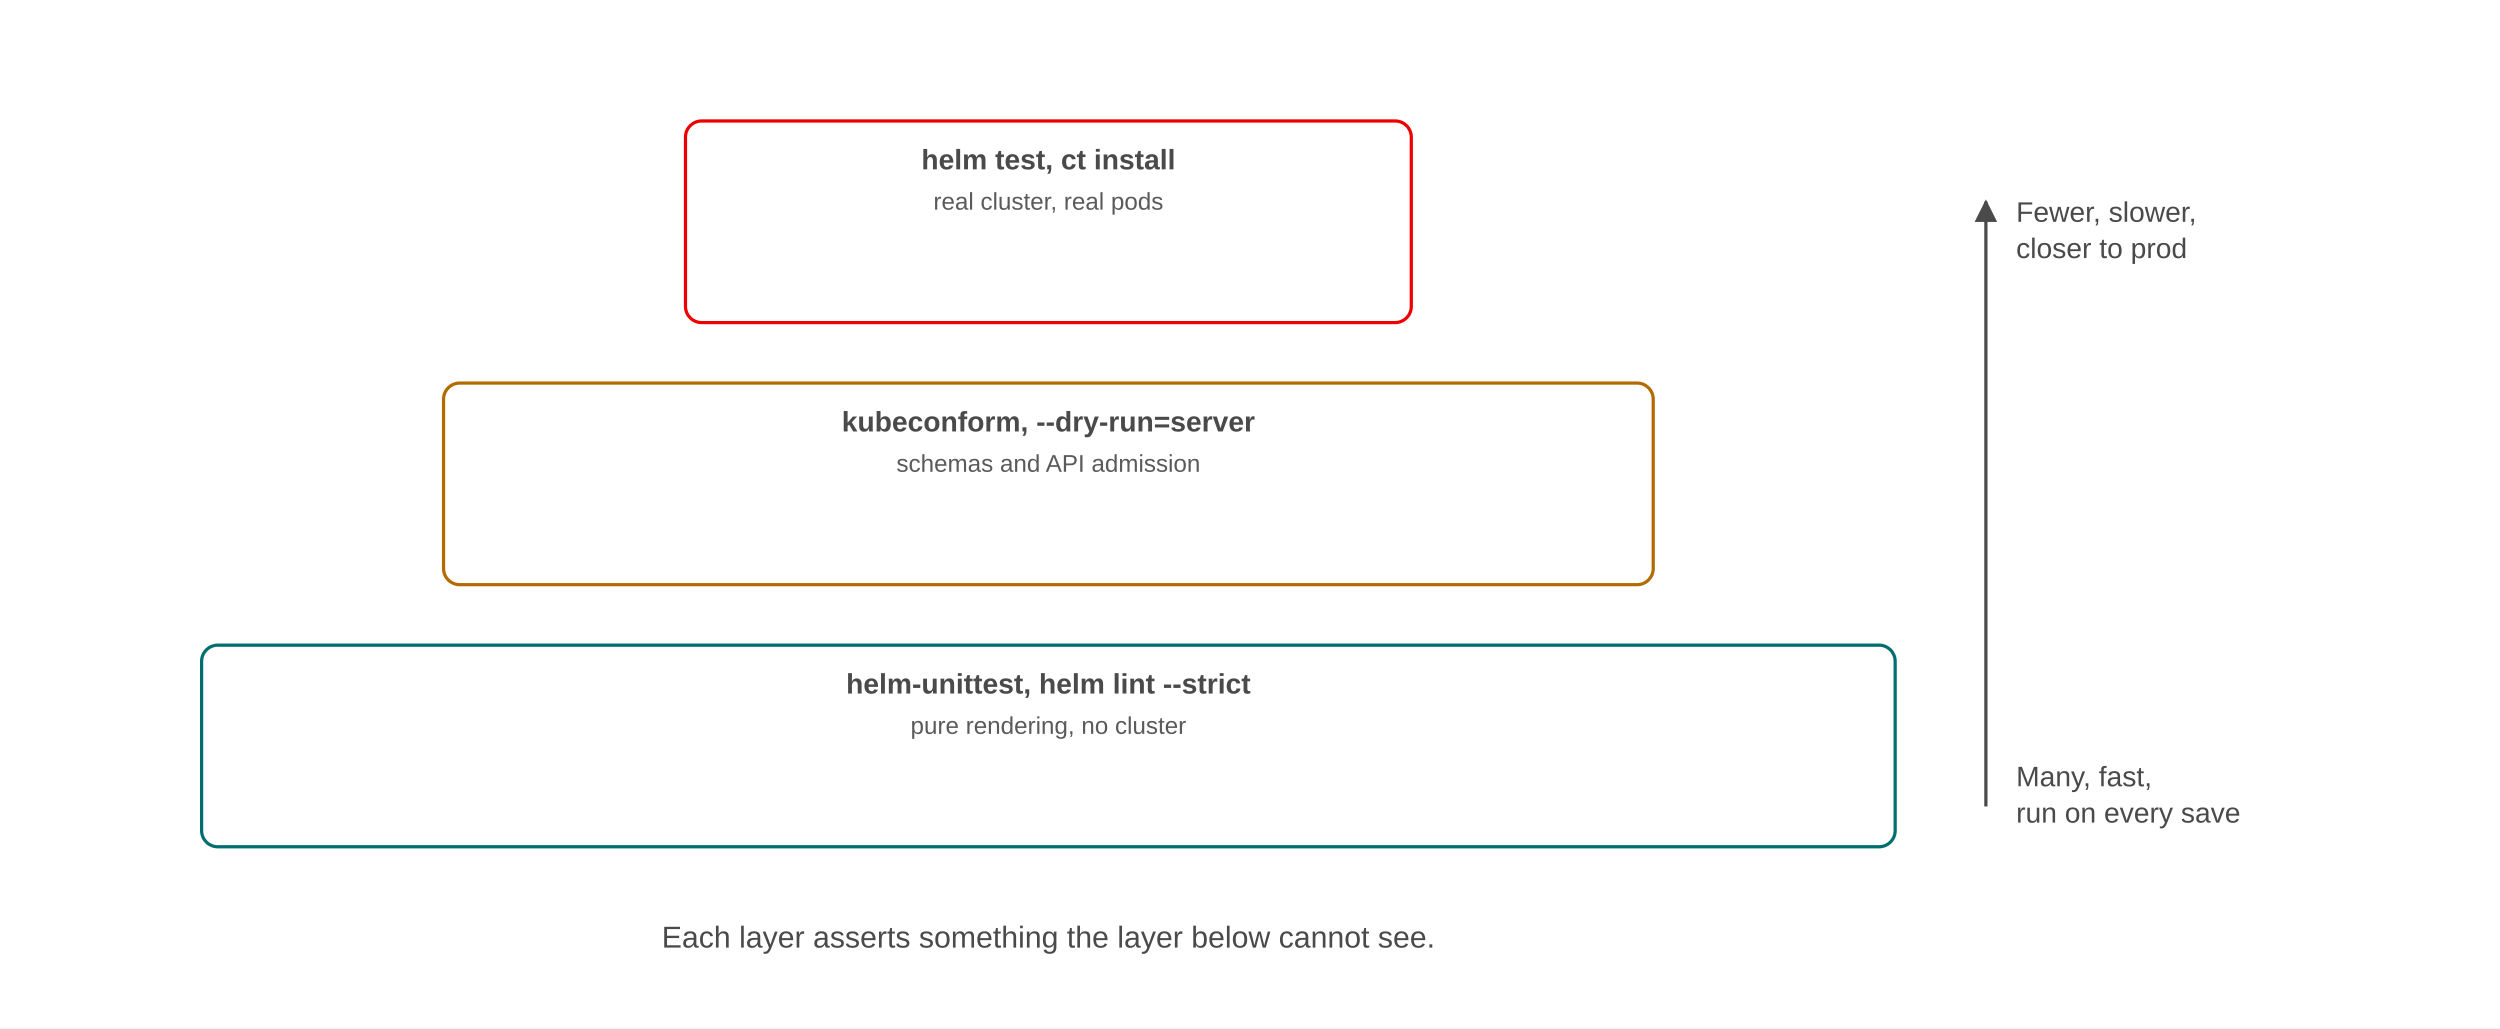
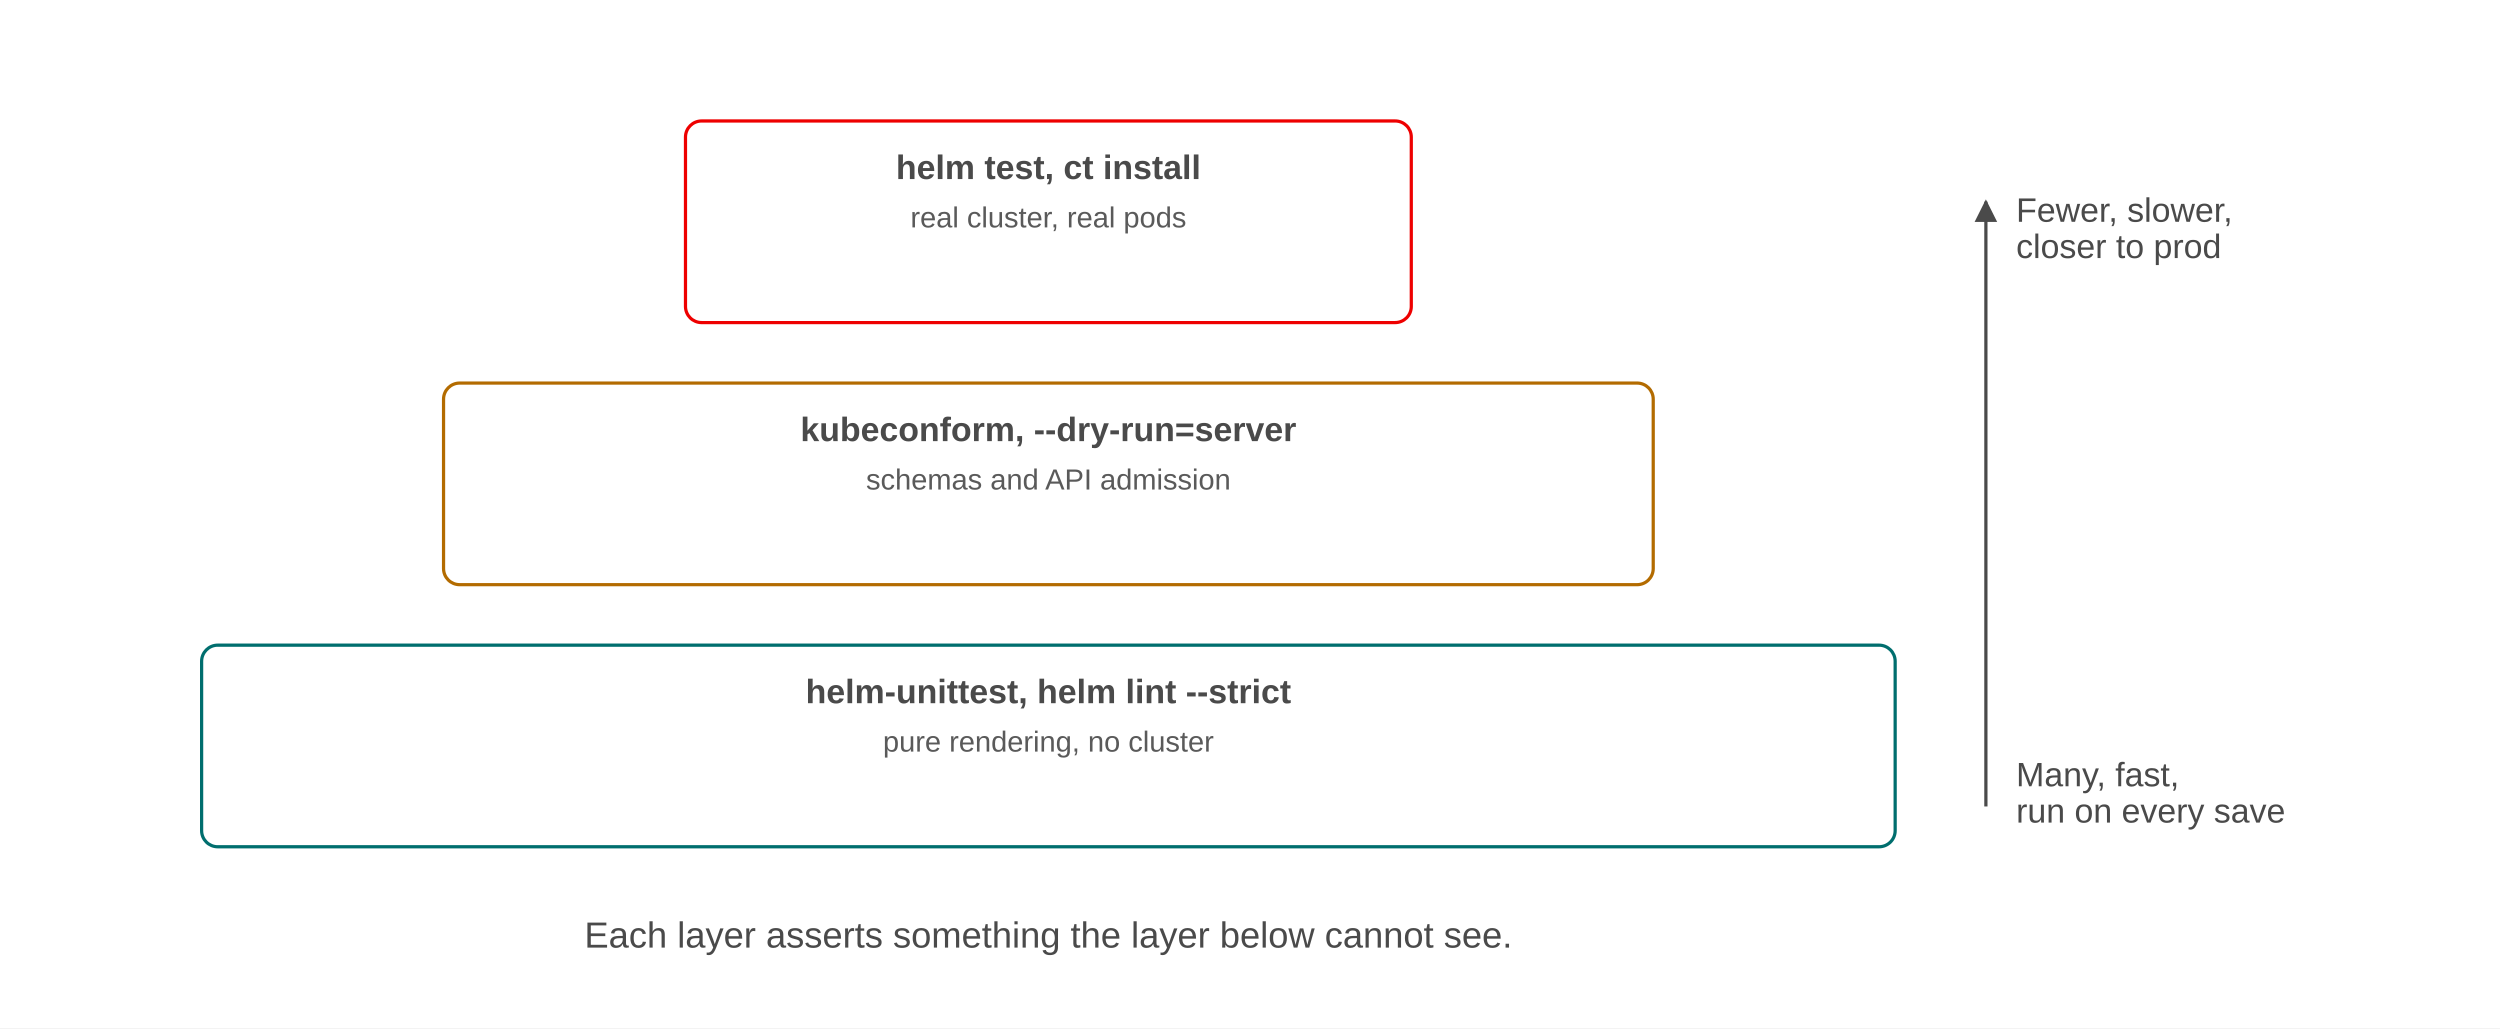
<svg xmlns="http://www.w3.org/2000/svg" viewBox="0 0 1240 510" width="1240" height="510">
  <defs>
    <marker id="_arrow_neutral_0" viewBox="0 0 10 10" refX="9" refY="5" markerWidth="7" markerHeight="7" orient="auto-start-reverse">
      <path d="M 0 0 L 10 5 L 0 10 z" fill="#4A4A4A" />
    </marker>
  </defs>
  <rect x="0" y="0" width="1240" height="510" fill="#FFFFFF" />
  <rect x="340.0" y="60" width="360" height="100" rx="8" ry="8" fill="#FFFFFF" stroke="#EE0000" stroke-width="1.6" />
-   <text x="520.0" y="84" font-family="Overpass, Red Hat Text, Arial, sans-serif" font-size="14" font-weight="600" fill="#4A4A4A" text-anchor="middle">helm test, ct install</text>
-   <text x="520.0" y="104" font-family="Red Hat Text, Arial, sans-serif" font-size="12" fill="#5A5A5A" text-anchor="middle">real cluster, real pods</text>
+   <text x="520.0" y="88.8" font-family="Overpass, Red Hat Text, Arial, sans-serif" font-size="16.8" font-weight="600" fill="#4A4A4A" text-anchor="middle">helm test, ct install</text>
+   <text x="520.0" y="112.8" font-family="Red Hat Text, Arial, sans-serif" font-size="14.4" fill="#5A5A5A" text-anchor="middle">real cluster, real pods</text>
  <rect x="220.0" y="190" width="600" height="100" rx="8" ry="8" fill="#FFFFFF" stroke="#B36B00" stroke-width="1.6" />
-   <text x="520.0" y="214" font-family="Overpass, Red Hat Text, Arial, sans-serif" font-size="14" font-weight="600" fill="#4A4A4A" text-anchor="middle">kubeconform, --dry-run=server</text>
-   <text x="520.0" y="234" font-family="Red Hat Text, Arial, sans-serif" font-size="12" fill="#5A5A5A" text-anchor="middle">schemas and API admission</text>
+   <text x="520.0" y="218.8" font-family="Overpass, Red Hat Text, Arial, sans-serif" font-size="16.8" font-weight="600" fill="#4A4A4A" text-anchor="middle">kubeconform, --dry-run=server</text>
+   <text x="520.0" y="242.8" font-family="Red Hat Text, Arial, sans-serif" font-size="14.4" fill="#5A5A5A" text-anchor="middle">schemas and API admission</text>
  <rect x="100.0" y="320" width="840" height="100" rx="8" ry="8" fill="#FFFFFF" stroke="#006E6E" stroke-width="1.6" />
-   <text x="520.0" y="344" font-family="Overpass, Red Hat Text, Arial, sans-serif" font-size="14" font-weight="600" fill="#4A4A4A" text-anchor="middle">helm-unittest, helm lint --strict</text>
-   <text x="520.0" y="364" font-family="Red Hat Text, Arial, sans-serif" font-size="12" fill="#5A5A5A" text-anchor="middle">pure rendering, no cluster</text>
+   <text x="520.0" y="348.8" font-family="Overpass, Red Hat Text, Arial, sans-serif" font-size="16.8" font-weight="600" fill="#4A4A4A" text-anchor="middle">helm-unittest, helm lint --strict</text>
+   <text x="520.0" y="372.8" font-family="Red Hat Text, Arial, sans-serif" font-size="14.4" fill="#5A5A5A" text-anchor="middle">pure rendering, no cluster</text>
  <line x1="985" y1="400" x2="985" y2="100" stroke="#4A4A4A" stroke-width="1.6" marker-end="url(#_arrow_neutral_0)" />
-   <text x="1000" y="110" font-family="Overpass, Red Hat Text, Arial, sans-serif" font-size="14" font-weight="normal" fill="#4A4A4A" text-anchor="start">Fewer, slower,</text>
-   <text x="1000" y="128" font-family="Overpass, Red Hat Text, Arial, sans-serif" font-size="14" font-weight="normal" fill="#4A4A4A" text-anchor="start">closer to prod</text>
-   <text x="1000" y="390" font-family="Overpass, Red Hat Text, Arial, sans-serif" font-size="14" font-weight="normal" fill="#4A4A4A" text-anchor="start">Many, fast,</text>
-   <text x="1000" y="408" font-family="Overpass, Red Hat Text, Arial, sans-serif" font-size="14" font-weight="normal" fill="#4A4A4A" text-anchor="start">run on every save</text>
-   <text x="520" y="470" font-family="Overpass, Red Hat Text, Arial, sans-serif" font-size="15" font-weight="normal" fill="#4A4A4A" text-anchor="middle">Each layer asserts something the layer below cannot see.</text>
+   <text x="1000" y="110" font-family="Overpass, Red Hat Text, Arial, sans-serif" font-size="16.8" font-weight="normal" fill="#4A4A4A" text-anchor="start">Fewer, slower,</text>
+   <text x="1000" y="128" font-family="Overpass, Red Hat Text, Arial, sans-serif" font-size="16.8" font-weight="normal" fill="#4A4A4A" text-anchor="start">closer to prod</text>
+   <text x="1000" y="390" font-family="Overpass, Red Hat Text, Arial, sans-serif" font-size="16.8" font-weight="normal" fill="#4A4A4A" text-anchor="start">Many, fast,</text>
+   <text x="1000" y="408" font-family="Overpass, Red Hat Text, Arial, sans-serif" font-size="16.8" font-weight="normal" fill="#4A4A4A" text-anchor="start">run on every save</text>
+   <text x="520" y="470" font-family="Overpass, Red Hat Text, Arial, sans-serif" font-size="18" font-weight="normal" fill="#4A4A4A" text-anchor="middle">Each layer asserts something the layer below cannot see.</text>
</svg>
